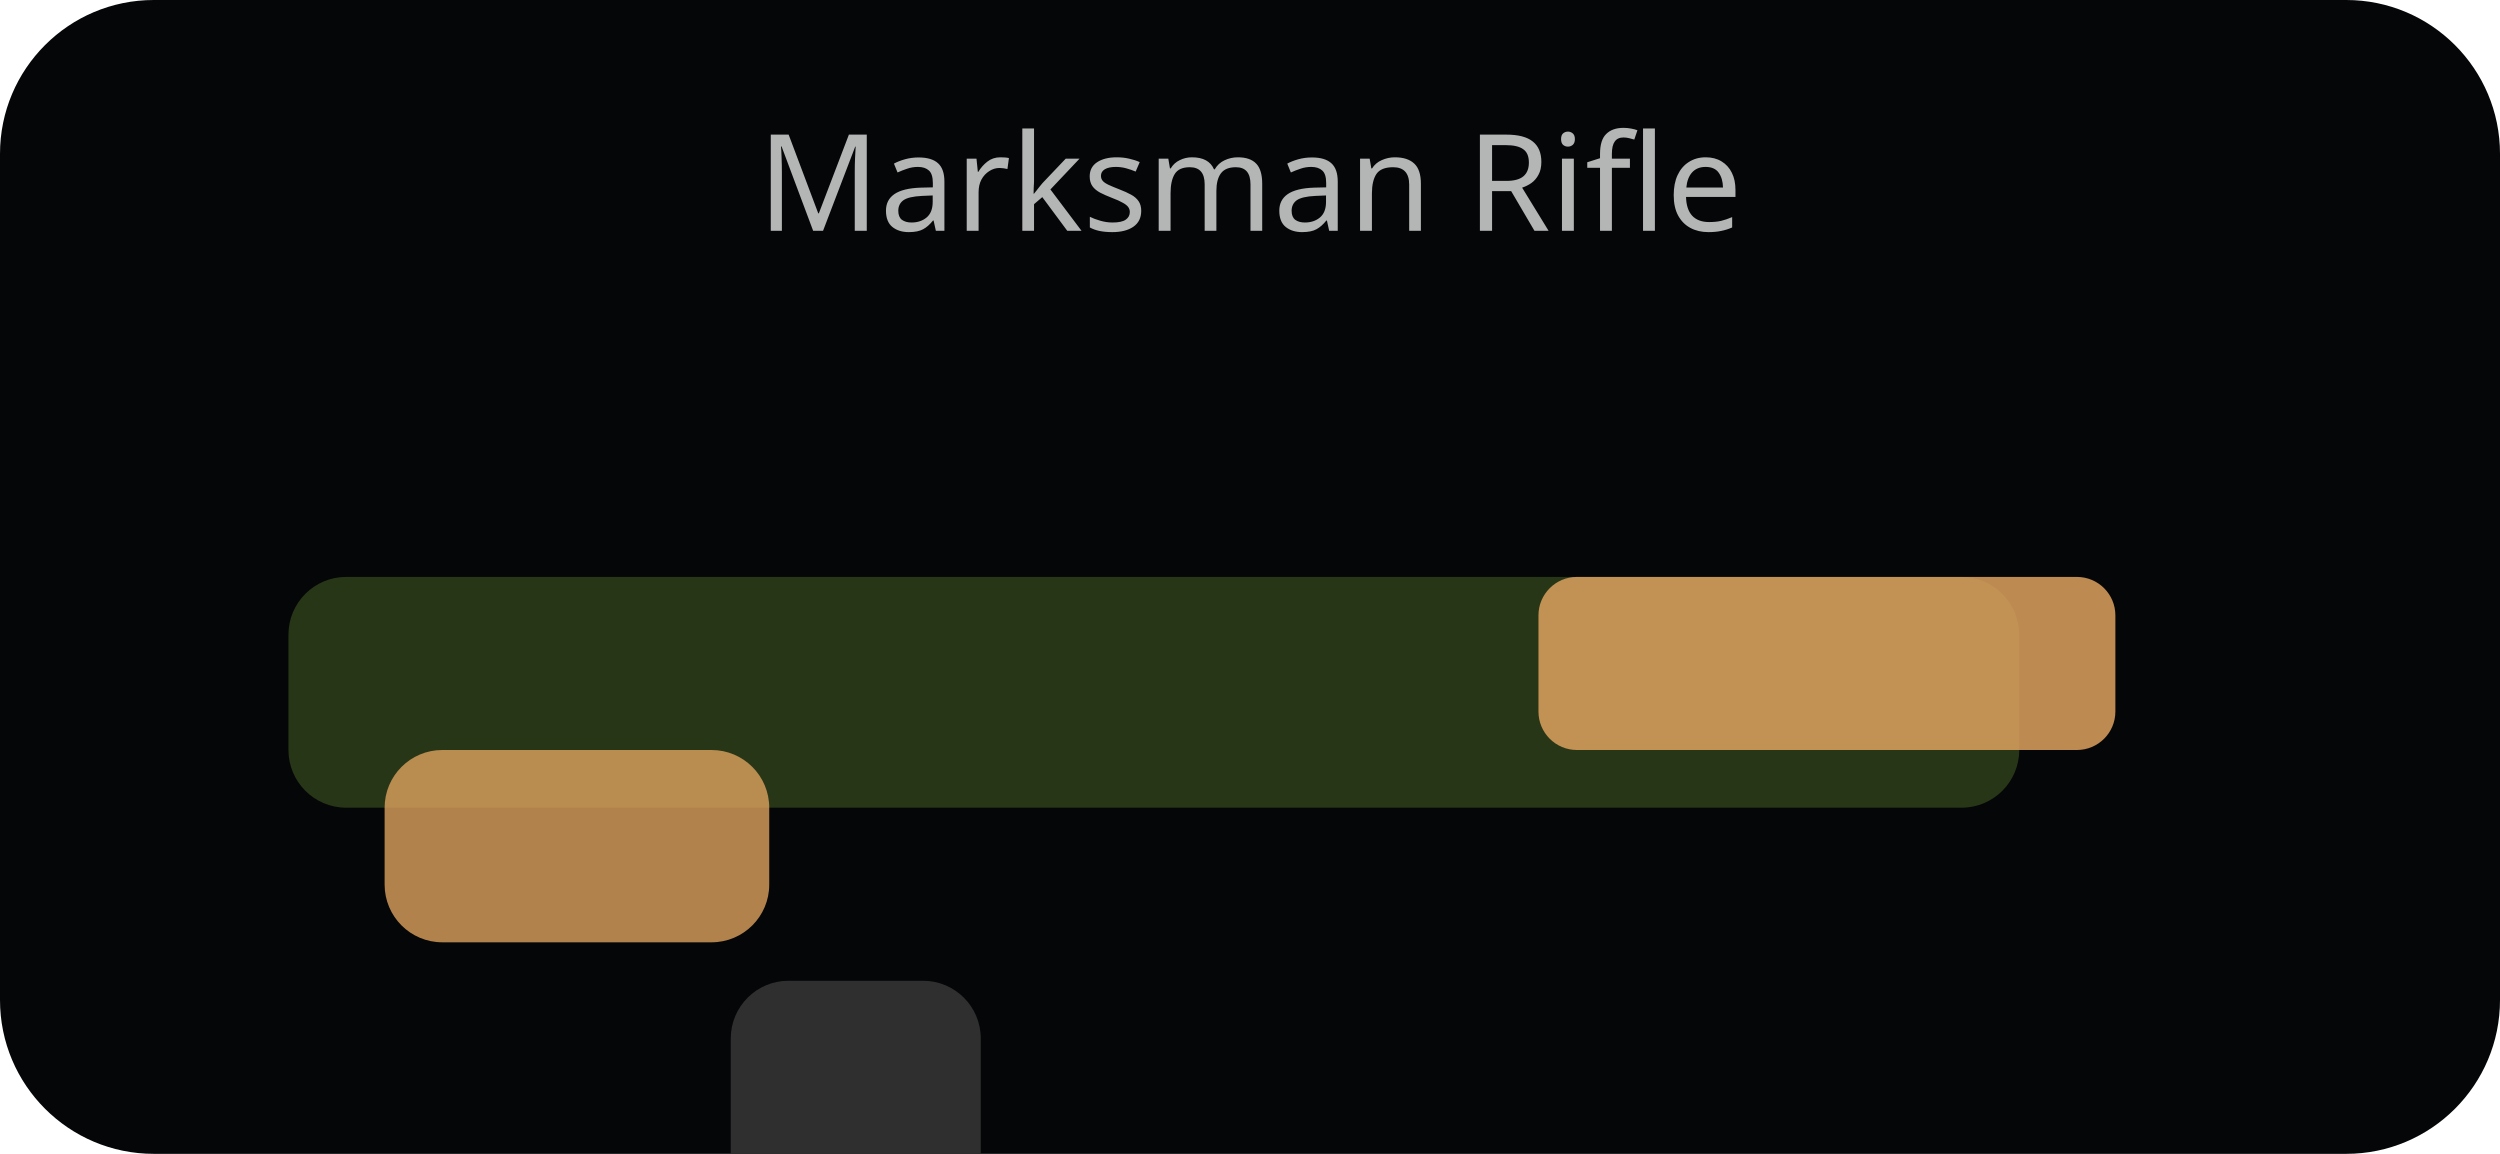
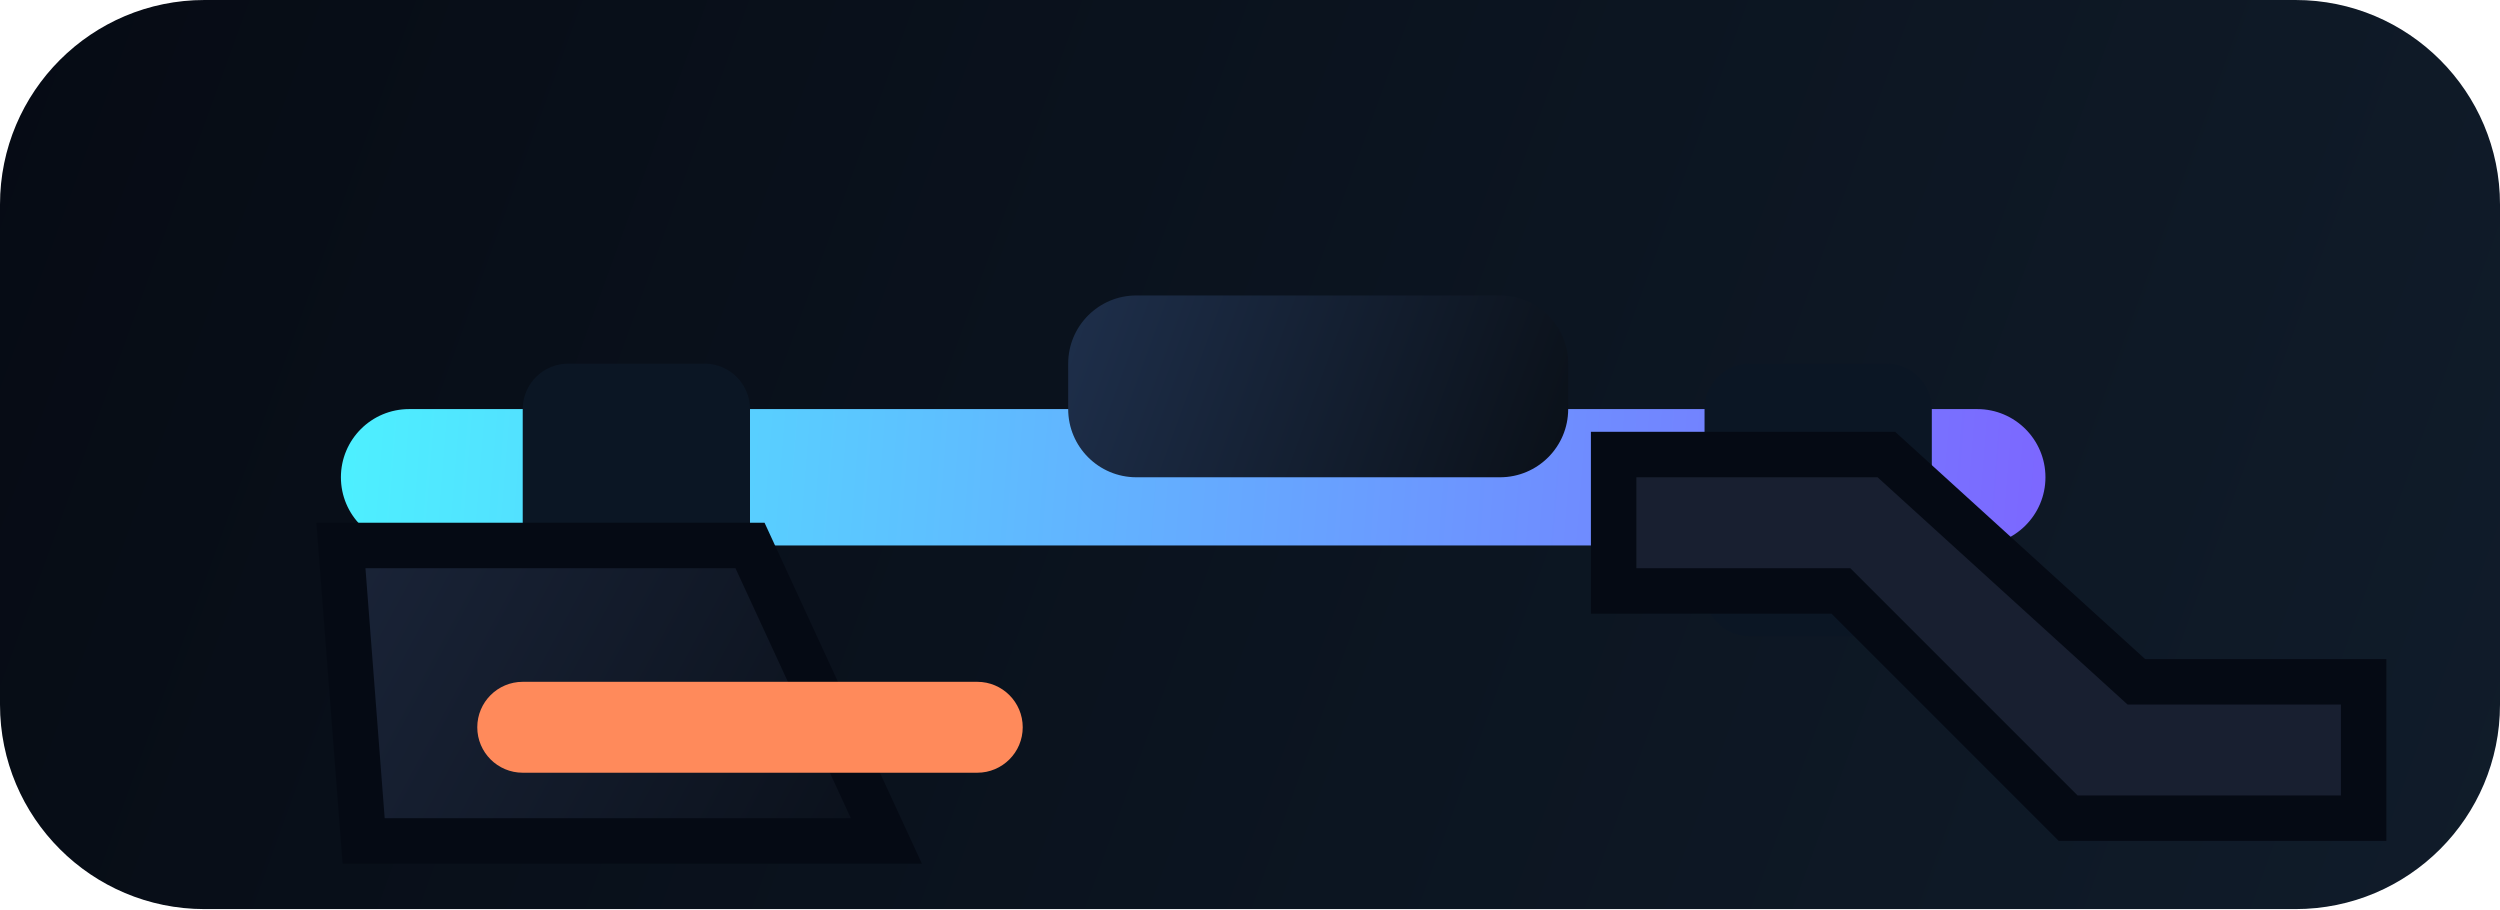
- <svg xmlns="http://www.w3.org/2000/svg" viewBox="0 0 260 120">
-   <rect width="260" height="120" rx="16" fill="#050608" />
-   <g transform="translate(30,40)">
-     <rect x="0" y="20" width="180" height="24" rx="6" fill="#283618" />
-     <rect x="130" y="20" width="60" height="18" rx="4" fill="#dda15e" opacity="0.85" />
-     <rect x="10" y="38" width="40" height="20" rx="6" fill="#dda15e" opacity="0.8" />
-     <rect x="46" y="62" width="26" height="40" rx="6" fill="#2f2f2f" />
+ <svg xmlns="http://www.w3.org/2000/svg" width="220" height="80" viewBox="0 0 220 80" fill="none">
+   <rect width="220" height="80" rx="18" fill="url(#bg)" />
+   <g transform="translate(18 20)">
+     <rect x="12" y="16" width="150" height="12" rx="6" fill="url(#barrel)" />
+     <rect x="76" y="6" width="44" height="16" rx="6" fill="url(#sight)" />
+     <rect x="28" y="12" width="20" height="20" rx="4" fill="#0B1624" />
+     <rect x="132" y="12" width="20" height="24" rx="4" fill="#0B1624" />
+     <path d="M12 28h36l12 26H14L12 28z" fill="url(#stock)" stroke="#050A14" stroke-width="4" />
+     <path d="M124 20h24l22 20h20v12h-26l-20-20h-20v-12z" fill="#181F30" stroke="#050A14" stroke-width="4" />
+     <rect x="24" y="40" width="48" height="8" rx="4" fill="#FF8A5B" />
  </g>
-   <text x="130" y="24" text-anchor="middle" font-family="Segoe UI, sans-serif" font-size="14" fill="rgba(255,255,255,0.7)">Marksman Rifle</text>
+   <defs>
+     <linearGradient id="bg" x1="0" y1="0" x2="220" y2="80" gradientUnits="userSpaceOnUse">
+       <stop offset="0" stop-color="#060B14" />
+       <stop offset="1" stop-color="#101C2A" />
+     </linearGradient>
+     <linearGradient id="barrel" x1="12" y1="16" x2="162" y2="28" gradientUnits="userSpaceOnUse">
+       <stop offset="0" stop-color="#4DF0FF" />
+       <stop offset="1" stop-color="#7C67FF" />
+     </linearGradient>
+     <linearGradient id="sight" x1="76" y1="6" x2="120" y2="22" gradientUnits="userSpaceOnUse">
+       <stop offset="0" stop-color="#1E2F4B" />
+       <stop offset="1" stop-color="#0A1018" />
+     </linearGradient>
+     <linearGradient id="stock" x1="12" y1="28" x2="60" y2="54" gradientUnits="userSpaceOnUse">
+       <stop offset="0" stop-color="#1A2438" />
+       <stop offset="1" stop-color="#0A101A" />
+     </linearGradient>
+   </defs>
</svg>
